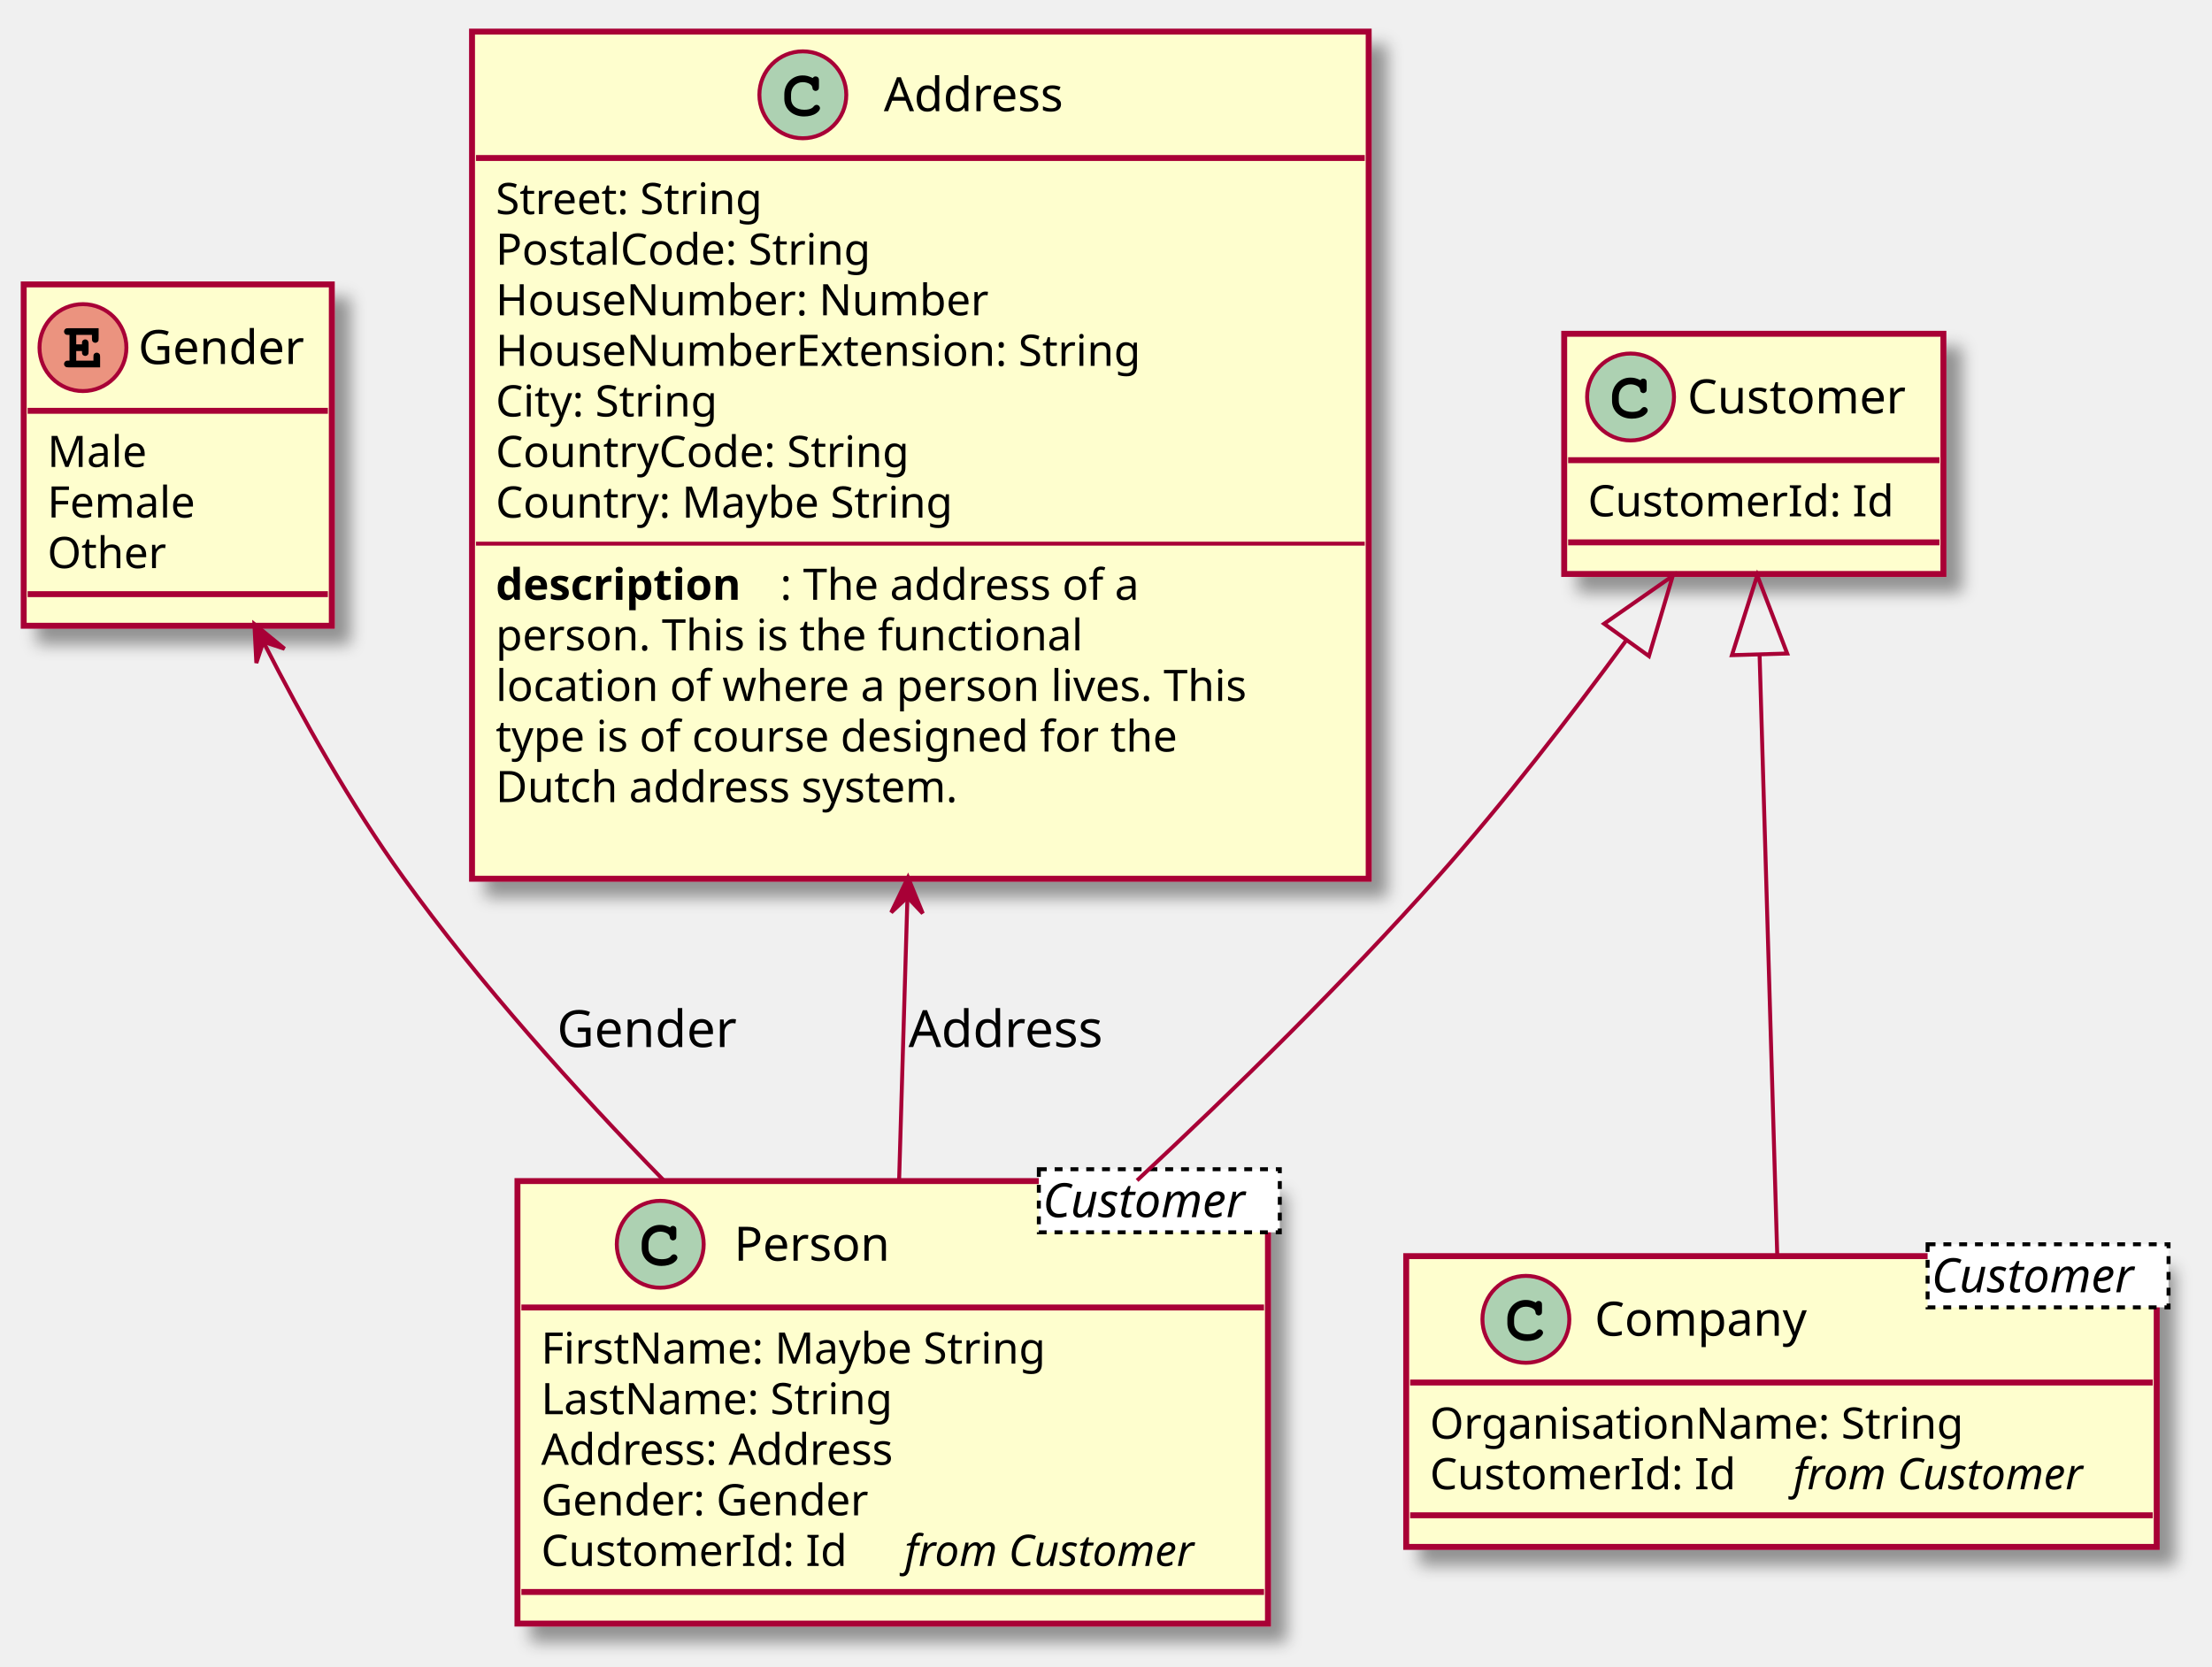
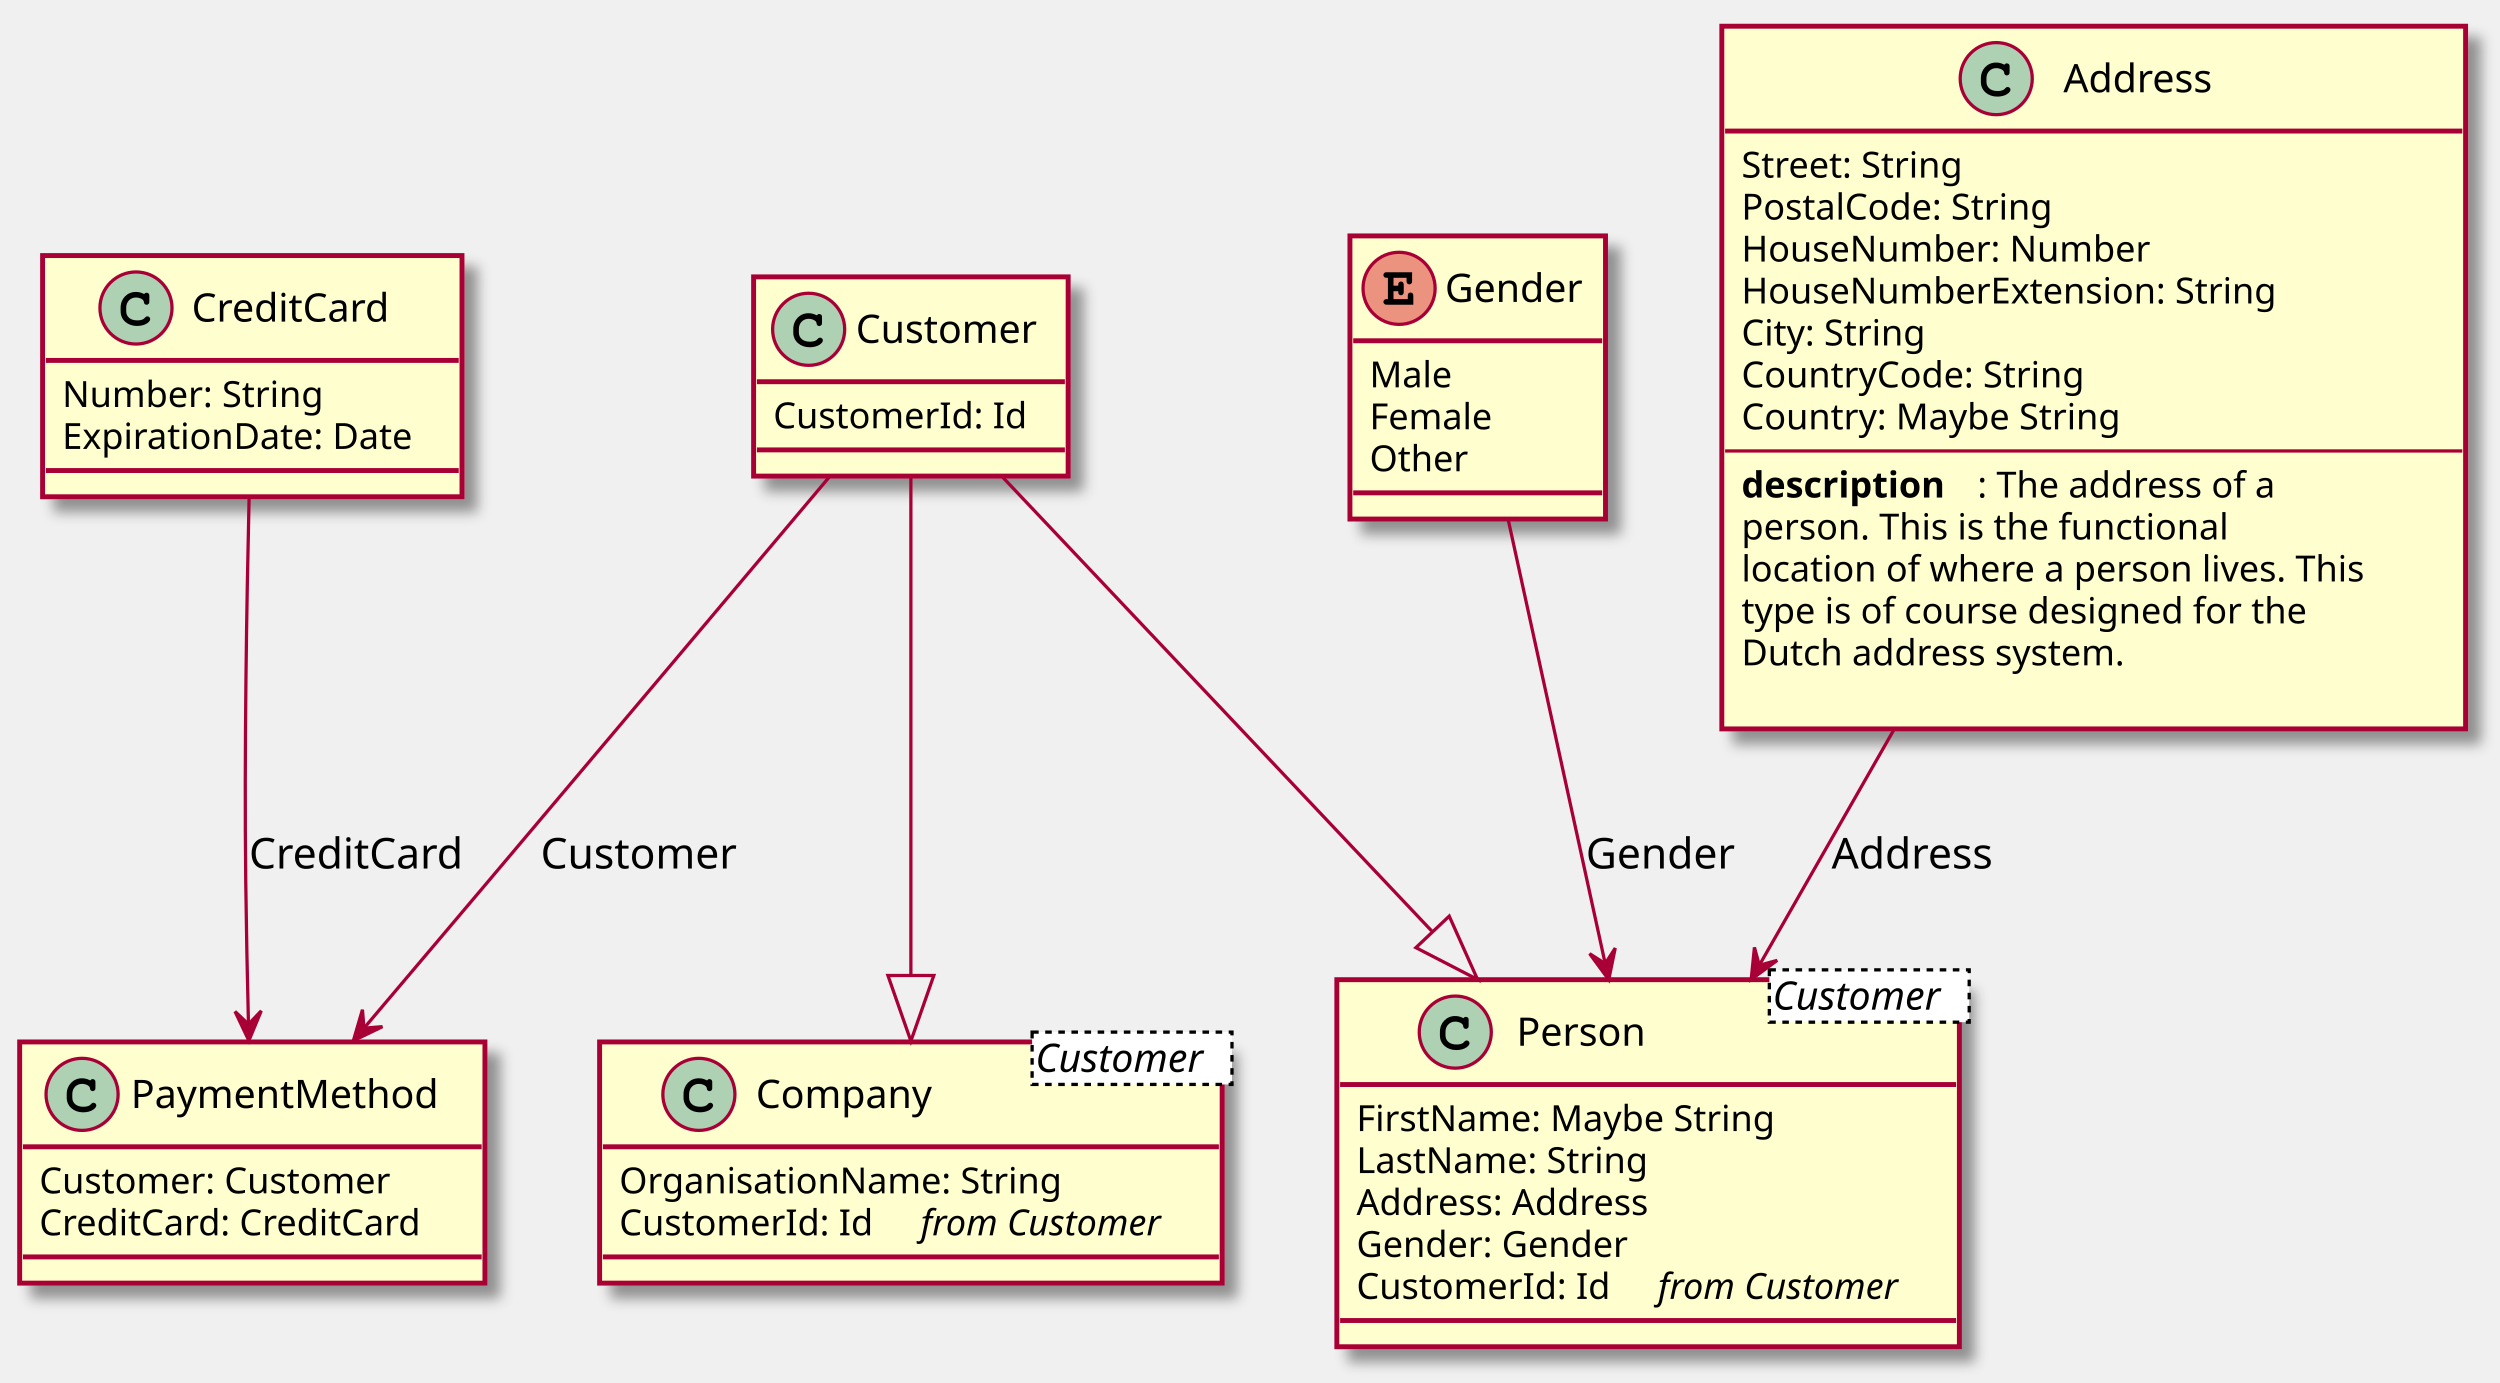
- <svg xmlns="http://www.w3.org/2000/svg" contentScriptType="application/ecmascript" contentStyleType="text/css" height="422px" preserveAspectRatio="none" style="width:560px;height:422px;" version="1.1" viewBox="0 0 560 422" width="560px" zoomAndPan="magnify">
+ <svg xmlns="http://www.w3.org/2000/svg" contentScriptType="application/ecmascript" contentStyleType="text/css" height="422px" preserveAspectRatio="none" style="width:763px;height:422px;" version="1.1" viewBox="0 0 763 422" width="763px" zoomAndPan="magnify">
  <defs>
-     <filter height="300%" id="fxqcy63vr1qjh" width="300%" x="-1" y="-1">
+     <filter height="300%" id="f1074b01felqfe" width="300%" x="-1" y="-1">
      <feGaussianBlur result="blurOut" stdDeviation="2.0" />
      <feColorMatrix in="blurOut" result="blurOut2" type="matrix" values="0 0 0 0 0 0 0 0 0 0 0 0 0 0 0 0 0 0 .4 0" />
      <feOffset dx="4.0" dy="4.0" in="blurOut2" result="blurOut3" />
      <feBlend in="SourceGraphic" in2="blurOut3" mode="normal" />
    </filter>
  </defs>
  <g>
-     <rect fill="#FEFECE" filter="url(#fxqcy63vr1qjh)" height="86.414" id="Gender" style="stroke: #A80036; stroke-width: 1.5;" width="78" x="6" y="72" />
-     <ellipse cx="21" cy="88" fill="#EB937F" rx="11" ry="11" style="stroke: #A80036; stroke-width: 1.0;" />
-     <path d="M19.297,88.875 L19.297,91.297 L23.656,91.297 L23.656,90.422 C23.656,89.938 23.688,89.797 23.797,89.641 C23.969,89.391 24.234,89.281 24.5,89.281 C24.781,89.281 25.062,89.438 25.234,89.688 C25.312,89.844 25.344,89.984 25.344,90.422 L25.344,93 L17.344,93 C16.953,93 16.719,92.953 16.578,92.828 C16.359,92.672 16.219,92.422 16.219,92.156 C16.219,91.859 16.375,91.594 16.625,91.422 C16.781,91.312 16.938,91.297 17.344,91.297 L17.594,91.297 L17.594,84.781 L17.344,84.781 C16.922,84.781 16.734,84.75 16.578,84.641 C16.359,84.469 16.219,84.219 16.219,83.938 C16.219,83.656 16.375,83.359 16.625,83.203 C16.781,83.109 16.906,83.094 17.344,83.094 L24.969,83.094 L24.969,85.641 C24.969,86.109 24.938,86.25 24.828,86.422 C24.656,86.641 24.391,86.781 24.125,86.781 C23.844,86.781 23.562,86.625 23.391,86.375 C23.312,86.219 23.281,86.047 23.281,85.641 L23.281,84.781 L19.297,84.781 L19.297,87.188 L20.75,87.188 L20.75,87.062 C20.75,86.609 20.781,86.453 20.891,86.281 C21.062,86.062 21.328,85.922 21.578,85.922 C22.031,85.922 22.344,86.234 22.406,86.703 C22.422,86.859 22.422,86.906 22.422,87.062 L22.422,88.984 C22.422,89.438 22.391,89.594 22.266,89.75 C22.109,89.969 21.844,90.109 21.594,90.109 C21.297,90.109 21.016,89.953 20.859,89.703 C20.781,89.547 20.75,89.391 20.75,88.984 L20.75,88.875 Z " />
-     <text fill="#000000" font-family="sans-serif" font-size="12" lengthAdjust="spacingAndGlyphs" textLength="46" x="35" y="92.154">Gender</text>
-     <line style="stroke: #A80036; stroke-width: 1.5;" x1="7" x2="83" y1="104" y2="104" />
-     <text fill="#000000" font-family="sans-serif" font-size="11" lengthAdjust="spacingAndGlyphs" textLength="26" x="12" y="118.21">Male</text>
-     <text fill="#000000" font-family="sans-serif" font-size="11" lengthAdjust="spacingAndGlyphs" textLength="41" x="12" y="131.015">Female</text>
-     <text fill="#000000" font-family="sans-serif" font-size="11" lengthAdjust="spacingAndGlyphs" textLength="32" x="12" y="143.82">Other</text>
-     <line style="stroke: #A80036; stroke-width: 1.5;" x1="7" x2="83" y1="150.414" y2="150.414" />
-     <rect fill="#FEFECE" filter="url(#fxqcy63vr1qjh)" height="214.461" id="Address" style="stroke: #A80036; stroke-width: 1.5;" width="227" x="119.5" y="8" />
-     <ellipse cx="203.25" cy="24" fill="#ADD1B2" rx="11" ry="11" style="stroke: #A80036; stroke-width: 1.0;" />
-     <path d="M205.594,19.672 L205.766,19.75 C205.984,19.438 206.188,19.344 206.484,19.344 C206.781,19.344 207.062,19.484 207.219,19.75 C207.312,19.906 207.328,20.031 207.328,20.469 L207.328,21.891 C207.328,22.312 207.297,22.5 207.188,22.656 C207.016,22.875 206.75,23.016 206.484,23.016 C206.266,23.016 206.031,22.906 205.891,22.766 C205.75,22.641 205.719,22.516 205.656,22.109 C205.562,21.703 205.391,21.484 204.906,21.203 C204.438,20.953 203.828,20.797 203.25,20.797 C201.516,20.797 200.266,22.109 200.266,23.891 L200.266,24.984 C200.266,26.688 201.562,27.781 203.609,27.781 C204.375,27.781 205.062,27.656 205.484,27.391 C205.672,27.297 205.672,27.297 206.125,26.812 C206.312,26.625 206.516,26.547 206.734,26.547 C207.203,26.547 207.594,26.938 207.594,27.391 C207.594,27.781 207.266,28.234 206.688,28.641 C205.938,29.188 204.781,29.484 203.562,29.484 C200.672,29.484 198.562,27.594 198.562,25.016 L198.562,23.891 C198.562,21.172 200.562,19.094 203.188,19.094 C204.062,19.094 204.656,19.234 205.594,19.672 Z " />
-     <text fill="#000000" font-family="sans-serif" font-size="12" lengthAdjust="spacingAndGlyphs" textLength="51" x="223.75" y="28.154">Address</text>
-     <line style="stroke: #A80036; stroke-width: 1.5;" x1="120.5" x2="345.5" y1="40" y2="40" />
-     <text fill="#000000" font-family="sans-serif" font-size="11" lengthAdjust="spacingAndGlyphs" textLength="77" x="125.5" y="54.21">Street: String</text>
-     <text fill="#000000" font-family="sans-serif" font-size="11" lengthAdjust="spacingAndGlyphs" textLength="106" x="125.5" y="67.015">PostalCode: String</text>
-     <text fill="#000000" font-family="sans-serif" font-size="11" lengthAdjust="spacingAndGlyphs" textLength="134" x="125.5" y="79.82">HouseNumber: Number</text>
-     <text fill="#000000" font-family="sans-serif" font-size="11" lengthAdjust="spacingAndGlyphs" textLength="178" x="125.5" y="92.624">HouseNumberExtension: String</text>
-     <text fill="#000000" font-family="sans-serif" font-size="11" lengthAdjust="spacingAndGlyphs" textLength="63" x="125.5" y="105.429">City: String</text>
-     <text fill="#000000" font-family="sans-serif" font-size="11" lengthAdjust="spacingAndGlyphs" textLength="115" x="125.5" y="118.234">CountryCode: String</text>
-     <text fill="#000000" font-family="sans-serif" font-size="11" lengthAdjust="spacingAndGlyphs" textLength="126" x="125.5" y="131.039">Country: Maybe String</text>
-     <line style="stroke: #A80036; stroke-width: 1.0;" x1="120.5" x2="345.5" y1="137.633" y2="137.633" />
-     <text fill="#000000" font-family="sans-serif" font-size="11" font-weight="bold" lengthAdjust="spacingAndGlyphs" textLength="72" x="125.5" y="151.843">description</text>
-     <text fill="#000000" font-family="sans-serif" font-size="11" lengthAdjust="spacingAndGlyphs" textLength="106" x="197.5" y="151.843">: The address of a</text>
-     <text fill="#000000" font-family="sans-serif" font-size="11" lengthAdjust="spacingAndGlyphs" textLength="167" x="125.5" y="164.648">person. This is the functional</text>
-     <text fill="#000000" font-family="sans-serif" font-size="11" lengthAdjust="spacingAndGlyphs" textLength="215" x="125.5" y="177.453">location of where a person lives. This</text>
-     <text fill="#000000" font-family="sans-serif" font-size="11" lengthAdjust="spacingAndGlyphs" textLength="194" x="125.5" y="190.257">type is of course designed for the</text>
-     <text fill="#000000" font-family="sans-serif" font-size="11" lengthAdjust="spacingAndGlyphs" textLength="133" x="125.5" y="203.062">Dutch address system.</text>
-     <text fill="#000000" font-family="sans-serif" font-size="11" lengthAdjust="spacingAndGlyphs" textLength="0" x="129.5" y="215.867" />
-     <rect fill="#FEFECE" filter="url(#fxqcy63vr1qjh)" height="112.023" id="Person" style="stroke: #A80036; stroke-width: 1.5;" width="190" x="131" y="299" />
-     <ellipse cx="167.15" cy="315" fill="#ADD1B2" rx="11" ry="11" style="stroke: #A80036; stroke-width: 1.0;" />
-     <path d="M169.494,310.672 L169.666,310.75 C169.884,310.438 170.088,310.344 170.384,310.344 C170.681,310.344 170.963,310.484 171.119,310.75 C171.213,310.906 171.228,311.031 171.228,311.469 L171.228,312.891 C171.228,313.312 171.197,313.5 171.088,313.656 C170.916,313.875 170.65,314.016 170.384,314.016 C170.166,314.016 169.931,313.906 169.791,313.766 C169.65,313.641 169.619,313.516 169.556,313.109 C169.463,312.703 169.291,312.484 168.806,312.203 C168.338,311.953 167.728,311.797 167.15,311.797 C165.416,311.797 164.166,313.109 164.166,314.891 L164.166,315.984 C164.166,317.688 165.463,318.781 167.509,318.781 C168.275,318.781 168.963,318.656 169.384,318.391 C169.572,318.297 169.572,318.297 170.025,317.812 C170.213,317.625 170.416,317.547 170.634,317.547 C171.103,317.547 171.494,317.938 171.494,318.391 C171.494,318.781 171.166,319.234 170.588,319.641 C169.838,320.188 168.681,320.484 167.463,320.484 C164.572,320.484 162.463,318.594 162.463,316.016 L162.463,314.891 C162.463,312.172 164.463,310.094 167.088,310.094 C167.963,310.094 168.556,310.234 169.494,310.672 Z " />
-     <text fill="#000000" font-family="sans-serif" font-size="12" lengthAdjust="spacingAndGlyphs" textLength="44" x="185.85" y="319.154">Person</text>
-     <rect fill="#FFFFFF" height="15.969" style="stroke: #000000; stroke-width: 1.0; stroke-dasharray: 2.0,2.0;" width="61" x="263" y="296" />
-     <text fill="#000000" font-family="sans-serif" font-size="12" font-style="italic" lengthAdjust="spacingAndGlyphs" textLength="59" x="264" y="308.139">Customer</text>
-     <line style="stroke: #A80036; stroke-width: 1.5;" x1="132" x2="320" y1="331" y2="331" />
-     <text fill="#000000" font-family="sans-serif" font-size="11" lengthAdjust="spacingAndGlyphs" textLength="140" x="137" y="345.21">FirstName: Maybe String</text>
-     <text fill="#000000" font-family="sans-serif" font-size="11" lengthAdjust="spacingAndGlyphs" textLength="99" x="137" y="358.015">LastName: String</text>
-     <text fill="#000000" font-family="sans-serif" font-size="11" lengthAdjust="spacingAndGlyphs" textLength="102" x="137" y="370.82">Address: Address</text>
-     <text fill="#000000" font-family="sans-serif" font-size="11" lengthAdjust="spacingAndGlyphs" textLength="92" x="137" y="383.625">Gender: Gender</text>
-     <text fill="#000000" font-family="sans-serif" font-size="11" lengthAdjust="spacingAndGlyphs" textLength="84" x="137" y="396.429">CustomerId: Id</text>
-     <text fill="#000000" font-family="sans-serif" font-size="11" font-style="italic" lengthAdjust="spacingAndGlyphs" textLength="86" x="229" y="396.429">from Customer</text>
-     <line style="stroke: #A80036; stroke-width: 1.5;" x1="132" x2="320" y1="403.023" y2="403.023" />
-     <rect fill="#FEFECE" filter="url(#fxqcy63vr1qjh)" height="60.805" id="Customer" style="stroke: #A80036; stroke-width: 1.5;" width="96" x="396" y="84.5" />
-     <ellipse cx="412.8" cy="100.5" fill="#ADD1B2" rx="11" ry="11" style="stroke: #A80036; stroke-width: 1.0;" />
-     <path d="M415.144,96.172 L415.316,96.25 C415.534,95.938 415.738,95.844 416.034,95.844 C416.331,95.844 416.613,95.984 416.769,96.25 C416.863,96.406 416.878,96.531 416.878,96.969 L416.878,98.391 C416.878,98.812 416.847,99 416.738,99.156 C416.566,99.375 416.3,99.516 416.034,99.516 C415.816,99.516 415.581,99.406 415.441,99.266 C415.3,99.141 415.269,99.016 415.206,98.609 C415.113,98.203 414.941,97.984 414.456,97.703 C413.988,97.453 413.378,97.297 412.8,97.297 C411.066,97.297 409.816,98.609 409.816,100.391 L409.816,101.484 C409.816,103.188 411.113,104.281 413.159,104.281 C413.925,104.281 414.613,104.156 415.034,103.891 C415.222,103.797 415.222,103.797 415.675,103.312 C415.863,103.125 416.066,103.047 416.284,103.047 C416.753,103.047 417.144,103.438 417.144,103.891 C417.144,104.281 416.816,104.734 416.238,105.141 C415.488,105.688 414.331,105.984 413.113,105.984 C410.222,105.984 408.113,104.094 408.113,101.516 L408.113,100.391 C408.113,97.672 410.113,95.594 412.738,95.594 C413.613,95.594 414.206,95.734 415.144,96.172 Z " />
-     <text fill="#000000" font-family="sans-serif" font-size="12" lengthAdjust="spacingAndGlyphs" textLength="60" x="427.2" y="104.654">Customer</text>
-     <line style="stroke: #A80036; stroke-width: 1.5;" x1="397" x2="491" y1="116.5" y2="116.5" />
-     <text fill="#000000" font-family="sans-serif" font-size="11" lengthAdjust="spacingAndGlyphs" textLength="84" x="402" y="130.71">CustomerId: Id</text>
-     <line style="stroke: #A80036; stroke-width: 1.5;" x1="397" x2="491" y1="137.305" y2="137.305" />
-     <rect fill="#FEFECE" filter="url(#fxqcy63vr1qjh)" height="73.609" id="Company" style="stroke: #A80036; stroke-width: 1.5;" width="190" x="356" y="318" />
-     <ellipse cx="386.3" cy="334" fill="#ADD1B2" rx="11" ry="11" style="stroke: #A80036; stroke-width: 1.0;" />
-     <path d="M388.644,329.672 L388.816,329.75 C389.034,329.438 389.238,329.344 389.534,329.344 C389.831,329.344 390.113,329.484 390.269,329.75 C390.363,329.906 390.378,330.031 390.378,330.469 L390.378,331.891 C390.378,332.312 390.347,332.5 390.238,332.656 C390.066,332.875 389.8,333.016 389.534,333.016 C389.316,333.016 389.081,332.906 388.941,332.766 C388.8,332.641 388.769,332.516 388.706,332.109 C388.613,331.703 388.441,331.484 387.956,331.203 C387.488,330.953 386.878,330.797 386.3,330.797 C384.566,330.797 383.316,332.109 383.316,333.891 L383.316,334.984 C383.316,336.688 384.613,337.781 386.659,337.781 C387.425,337.781 388.113,337.656 388.534,337.391 C388.722,337.297 388.722,337.297 389.175,336.812 C389.363,336.625 389.566,336.547 389.784,336.547 C390.253,336.547 390.644,336.938 390.644,337.391 C390.644,337.781 390.316,338.234 389.738,338.641 C388.988,339.188 387.831,339.484 386.613,339.484 C383.722,339.484 381.613,337.594 381.613,335.016 L381.613,333.891 C381.613,331.172 383.613,329.094 386.238,329.094 C387.113,329.094 387.706,329.234 388.644,329.672 Z " />
-     <text fill="#000000" font-family="sans-serif" font-size="12" lengthAdjust="spacingAndGlyphs" textLength="57" x="403.7" y="338.154">Company</text>
-     <rect fill="#FFFFFF" height="15.969" style="stroke: #000000; stroke-width: 1.0; stroke-dasharray: 2.0,2.0;" width="61" x="488" y="315" />
-     <text fill="#000000" font-family="sans-serif" font-size="12" font-style="italic" lengthAdjust="spacingAndGlyphs" textLength="59" x="489" y="327.139">Customer</text>
-     <line style="stroke: #A80036; stroke-width: 1.5;" x1="357" x2="545" y1="350" y2="350" />
-     <text fill="#000000" font-family="sans-serif" font-size="11" lengthAdjust="spacingAndGlyphs" textLength="148" x="362" y="364.21">OrganisationName: String</text>
-     <text fill="#000000" font-family="sans-serif" font-size="11" lengthAdjust="spacingAndGlyphs" textLength="84" x="362" y="377.015">CustomerId: Id</text>
-     <text fill="#000000" font-family="sans-serif" font-size="11" font-style="italic" lengthAdjust="spacingAndGlyphs" textLength="86" x="454" y="377.015">from Customer</text>
-     <line style="stroke: #A80036; stroke-width: 1.5;" x1="357" x2="545" y1="383.609" y2="383.609" />
-     <path d="M229.723,227.418 C228.992,252.268 228.248,277.561 227.619,298.939 " fill="none" id="Address-Person" style="stroke: #A80036; stroke-width: 1.0;" />
-     <polygon fill="#A80036" points="229.879,222.123,225.616,231.001,229.732,227.121,233.612,231.237,229.879,222.123" style="stroke: #A80036; stroke-width: 1.0;" />
-     <text fill="#000000" font-family="sans-serif" font-size="13" lengthAdjust="spacingAndGlyphs" textLength="52" x="230" y="265.067">Address</text>
-     <path d="M66.823,162.786 C76.542,181.827 88.78,203.629 102,222 C121.375,248.925 145.841,276.076 167.91,298.694 " fill="none" id="Gender-Person" style="stroke: #A80036; stroke-width: 1.0;" />
-     <polygon fill="#A80036" points="64.407,158.008,64.897,167.845,66.663,162.47,72.037,164.235,64.407,158.008" style="stroke: #A80036; stroke-width: 1.0;" />
-     <text fill="#000000" font-family="sans-serif" font-size="13" lengthAdjust="spacingAndGlyphs" textLength="47" x="141" y="265.067">Gender</text>
-     <path d="M411.574,162.289 C397.599,181.334 380.661,203.273 364,222 C340.421,248.504 312.444,275.913 287.865,298.839 " fill="none" id="Customer-Person" style="stroke: #A80036; stroke-width: 1.0;" />
-     <polygon fill="none" points="406.102,157.909,423.482,145.788,417.455,166.102,406.102,157.909" style="stroke: #A80036; stroke-width: 1.0;" />
-     <path d="M445.464,165.79 C446.799,211.176 448.74,277.15 449.933,317.726 " fill="none" id="Customer-Company" style="stroke: #A80036; stroke-width: 1.0;" />
-     <polygon fill="none" points="438.464,165.859,444.872,145.662,452.457,165.447,438.464,165.859" style="stroke: #A80036; stroke-width: 1.0;" />
+     <rect fill="#FEFECE" filter="url(#f1074b01felqfe)" height="73.609" id="CreditCard" style="stroke: #A80036; stroke-width: 1.5;" width="128" x="13" y="78" />
+     <ellipse cx="41.5" cy="94" fill="#ADD1B2" rx="11" ry="11" style="stroke: #A80036; stroke-width: 1.0;" />
+     <path d="M43.844,89.672 L44.016,89.75 C44.234,89.438 44.438,89.344 44.734,89.344 C45.031,89.344 45.312,89.484 45.469,89.75 C45.562,89.906 45.578,90.031 45.578,90.469 L45.578,91.891 C45.578,92.312 45.547,92.5 45.438,92.656 C45.266,92.875 45,93.016 44.734,93.016 C44.516,93.016 44.281,92.906 44.141,92.766 C44,92.641 43.969,92.516 43.906,92.109 C43.812,91.703 43.641,91.484 43.156,91.203 C42.688,90.953 42.078,90.797 41.5,90.797 C39.766,90.797 38.516,92.109 38.516,93.891 L38.516,94.984 C38.516,96.688 39.812,97.781 41.859,97.781 C42.625,97.781 43.312,97.656 43.734,97.391 C43.922,97.297 43.922,97.297 44.375,96.812 C44.562,96.625 44.766,96.547 44.984,96.547 C45.453,96.547 45.844,96.938 45.844,97.391 C45.844,97.781 45.516,98.234 44.938,98.641 C44.188,99.188 43.031,99.484 41.812,99.484 C38.922,99.484 36.812,97.594 36.812,95.016 L36.812,93.891 C36.812,91.172 38.812,89.094 41.438,89.094 C42.312,89.094 42.906,89.234 43.844,89.672 Z " />
+     <text fill="#000000" font-family="sans-serif" font-size="12" lengthAdjust="spacingAndGlyphs" textLength="66" x="58.5" y="98.154">CreditCard</text>
+     <line style="stroke: #A80036; stroke-width: 1.5;" x1="14" x2="140" y1="110" y2="110" />
+     <text fill="#000000" font-family="sans-serif" font-size="11" lengthAdjust="spacingAndGlyphs" textLength="87" x="19" y="124.21">Number: String</text>
+     <text fill="#000000" font-family="sans-serif" font-size="11" lengthAdjust="spacingAndGlyphs" textLength="116" x="19" y="137.015">ExpirationDate: Date</text>
+     <line style="stroke: #A80036; stroke-width: 1.5;" x1="14" x2="140" y1="143.609" y2="143.609" />
+     <rect fill="#FEFECE" filter="url(#f1074b01felqfe)" height="86.414" id="Gender" style="stroke: #A80036; stroke-width: 1.5;" width="78" x="412" y="72" />
+     <ellipse cx="427" cy="88" fill="#EB937F" rx="11" ry="11" style="stroke: #A80036; stroke-width: 1.0;" />
+     <path d="M425.297,88.875 L425.297,91.297 L429.656,91.297 L429.656,90.422 C429.656,89.938 429.688,89.797 429.797,89.641 C429.969,89.391 430.234,89.281 430.5,89.281 C430.781,89.281 431.062,89.438 431.234,89.688 C431.312,89.844 431.344,89.984 431.344,90.422 L431.344,93 L423.344,93 C422.953,93 422.719,92.953 422.578,92.828 C422.359,92.672 422.219,92.422 422.219,92.156 C422.219,91.859 422.375,91.594 422.625,91.422 C422.781,91.312 422.938,91.297 423.344,91.297 L423.594,91.297 L423.594,84.781 L423.344,84.781 C422.922,84.781 422.734,84.75 422.578,84.641 C422.359,84.469 422.219,84.219 422.219,83.938 C422.219,83.656 422.375,83.359 422.625,83.203 C422.781,83.109 422.906,83.094 423.344,83.094 L430.969,83.094 L430.969,85.641 C430.969,86.109 430.938,86.25 430.828,86.422 C430.656,86.641 430.391,86.781 430.125,86.781 C429.844,86.781 429.562,86.625 429.391,86.375 C429.312,86.219 429.281,86.047 429.281,85.641 L429.281,84.781 L425.297,84.781 L425.297,87.188 L426.75,87.188 L426.75,87.062 C426.75,86.609 426.781,86.453 426.891,86.281 C427.062,86.062 427.328,85.922 427.578,85.922 C428.031,85.922 428.344,86.234 428.406,86.703 C428.422,86.859 428.422,86.906 428.422,87.062 L428.422,88.984 C428.422,89.438 428.391,89.594 428.266,89.75 C428.109,89.969 427.844,90.109 427.594,90.109 C427.297,90.109 427.016,89.953 426.859,89.703 C426.781,89.547 426.75,89.391 426.75,88.984 L426.75,88.875 Z " />
+     <text fill="#000000" font-family="sans-serif" font-size="12" lengthAdjust="spacingAndGlyphs" textLength="46" x="441" y="92.154">Gender</text>
+     <line style="stroke: #A80036; stroke-width: 1.5;" x1="413" x2="489" y1="104" y2="104" />
+     <text fill="#000000" font-family="sans-serif" font-size="11" lengthAdjust="spacingAndGlyphs" textLength="26" x="418" y="118.21">Male</text>
+     <text fill="#000000" font-family="sans-serif" font-size="11" lengthAdjust="spacingAndGlyphs" textLength="41" x="418" y="131.015">Female</text>
+     <text fill="#000000" font-family="sans-serif" font-size="11" lengthAdjust="spacingAndGlyphs" textLength="32" x="418" y="143.82">Other</text>
+     <line style="stroke: #A80036; stroke-width: 1.5;" x1="413" x2="489" y1="150.414" y2="150.414" />
+     <rect fill="#FEFECE" filter="url(#f1074b01felqfe)" height="214.461" id="Address" style="stroke: #A80036; stroke-width: 1.5;" width="227" x="525.5" y="8" />
+     <ellipse cx="609.25" cy="24" fill="#ADD1B2" rx="11" ry="11" style="stroke: #A80036; stroke-width: 1.0;" />
+     <path d="M611.594,19.672 L611.766,19.75 C611.984,19.438 612.188,19.344 612.484,19.344 C612.781,19.344 613.062,19.484 613.219,19.75 C613.312,19.906 613.328,20.031 613.328,20.469 L613.328,21.891 C613.328,22.312 613.297,22.5 613.188,22.656 C613.016,22.875 612.75,23.016 612.484,23.016 C612.266,23.016 612.031,22.906 611.891,22.766 C611.75,22.641 611.719,22.516 611.656,22.109 C611.562,21.703 611.391,21.484 610.906,21.203 C610.438,20.953 609.828,20.797 609.25,20.797 C607.516,20.797 606.266,22.109 606.266,23.891 L606.266,24.984 C606.266,26.688 607.562,27.781 609.609,27.781 C610.375,27.781 611.062,27.656 611.484,27.391 C611.672,27.297 611.672,27.297 612.125,26.812 C612.312,26.625 612.516,26.547 612.734,26.547 C613.203,26.547 613.594,26.938 613.594,27.391 C613.594,27.781 613.266,28.234 612.688,28.641 C611.938,29.188 610.781,29.484 609.562,29.484 C606.672,29.484 604.562,27.594 604.562,25.016 L604.562,23.891 C604.562,21.172 606.562,19.094 609.188,19.094 C610.062,19.094 610.656,19.234 611.594,19.672 Z " />
+     <text fill="#000000" font-family="sans-serif" font-size="12" lengthAdjust="spacingAndGlyphs" textLength="51" x="629.75" y="28.154">Address</text>
+     <line style="stroke: #A80036; stroke-width: 1.5;" x1="526.5" x2="751.5" y1="40" y2="40" />
+     <text fill="#000000" font-family="sans-serif" font-size="11" lengthAdjust="spacingAndGlyphs" textLength="77" x="531.5" y="54.21">Street: String</text>
+     <text fill="#000000" font-family="sans-serif" font-size="11" lengthAdjust="spacingAndGlyphs" textLength="106" x="531.5" y="67.015">PostalCode: String</text>
+     <text fill="#000000" font-family="sans-serif" font-size="11" lengthAdjust="spacingAndGlyphs" textLength="134" x="531.5" y="79.82">HouseNumber: Number</text>
+     <text fill="#000000" font-family="sans-serif" font-size="11" lengthAdjust="spacingAndGlyphs" textLength="178" x="531.5" y="92.624">HouseNumberExtension: String</text>
+     <text fill="#000000" font-family="sans-serif" font-size="11" lengthAdjust="spacingAndGlyphs" textLength="63" x="531.5" y="105.429">City: String</text>
+     <text fill="#000000" font-family="sans-serif" font-size="11" lengthAdjust="spacingAndGlyphs" textLength="115" x="531.5" y="118.234">CountryCode: String</text>
+     <text fill="#000000" font-family="sans-serif" font-size="11" lengthAdjust="spacingAndGlyphs" textLength="126" x="531.5" y="131.039">Country: Maybe String</text>
+     <line style="stroke: #A80036; stroke-width: 1.0;" x1="526.5" x2="751.5" y1="137.633" y2="137.633" />
+     <text fill="#000000" font-family="sans-serif" font-size="11" font-weight="bold" lengthAdjust="spacingAndGlyphs" textLength="72" x="531.5" y="151.843">description</text>
+     <text fill="#000000" font-family="sans-serif" font-size="11" lengthAdjust="spacingAndGlyphs" textLength="106" x="603.5" y="151.843">: The address of a</text>
+     <text fill="#000000" font-family="sans-serif" font-size="11" lengthAdjust="spacingAndGlyphs" textLength="167" x="531.5" y="164.648">person. This is the functional</text>
+     <text fill="#000000" font-family="sans-serif" font-size="11" lengthAdjust="spacingAndGlyphs" textLength="215" x="531.5" y="177.453">location of where a person lives. This</text>
+     <text fill="#000000" font-family="sans-serif" font-size="11" lengthAdjust="spacingAndGlyphs" textLength="194" x="531.5" y="190.257">type is of course designed for the</text>
+     <text fill="#000000" font-family="sans-serif" font-size="11" lengthAdjust="spacingAndGlyphs" textLength="133" x="531.5" y="203.062">Dutch address system.</text>
+     <text fill="#000000" font-family="sans-serif" font-size="11" lengthAdjust="spacingAndGlyphs" textLength="0" x="535.5" y="215.867" />
+     <rect fill="#FEFECE" filter="url(#f1074b01felqfe)" height="112.023" id="Person" style="stroke: #A80036; stroke-width: 1.5;" width="190" x="408" y="299" />
+     <ellipse cx="444.15" cy="315" fill="#ADD1B2" rx="11" ry="11" style="stroke: #A80036; stroke-width: 1.0;" />
+     <path d="M446.494,310.672 L446.666,310.75 C446.884,310.438 447.087,310.344 447.384,310.344 C447.681,310.344 447.962,310.484 448.119,310.75 C448.212,310.906 448.228,311.031 448.228,311.469 L448.228,312.891 C448.228,313.312 448.197,313.5 448.087,313.656 C447.916,313.875 447.65,314.016 447.384,314.016 C447.166,314.016 446.931,313.906 446.791,313.766 C446.65,313.641 446.619,313.516 446.556,313.109 C446.462,312.703 446.291,312.484 445.806,312.203 C445.337,311.953 444.728,311.797 444.15,311.797 C442.416,311.797 441.166,313.109 441.166,314.891 L441.166,315.984 C441.166,317.688 442.462,318.781 444.509,318.781 C445.275,318.781 445.962,318.656 446.384,318.391 C446.572,318.297 446.572,318.297 447.025,317.812 C447.212,317.625 447.416,317.547 447.634,317.547 C448.103,317.547 448.494,317.938 448.494,318.391 C448.494,318.781 448.166,319.234 447.587,319.641 C446.837,320.188 445.681,320.484 444.462,320.484 C441.572,320.484 439.462,318.594 439.462,316.016 L439.462,314.891 C439.462,312.172 441.462,310.094 444.087,310.094 C444.962,310.094 445.556,310.234 446.494,310.672 Z " />
+     <text fill="#000000" font-family="sans-serif" font-size="12" lengthAdjust="spacingAndGlyphs" textLength="44" x="462.85" y="319.154">Person</text>
+     <rect fill="#FFFFFF" height="15.969" style="stroke: #000000; stroke-width: 1.0; stroke-dasharray: 2.0,2.0;" width="61" x="540" y="296" />
+     <text fill="#000000" font-family="sans-serif" font-size="12" font-style="italic" lengthAdjust="spacingAndGlyphs" textLength="59" x="541" y="308.139">Customer</text>
+     <line style="stroke: #A80036; stroke-width: 1.5;" x1="409" x2="597" y1="331" y2="331" />
+     <text fill="#000000" font-family="sans-serif" font-size="11" lengthAdjust="spacingAndGlyphs" textLength="140" x="414" y="345.21">FirstName: Maybe String</text>
+     <text fill="#000000" font-family="sans-serif" font-size="11" lengthAdjust="spacingAndGlyphs" textLength="99" x="414" y="358.015">LastName: String</text>
+     <text fill="#000000" font-family="sans-serif" font-size="11" lengthAdjust="spacingAndGlyphs" textLength="102" x="414" y="370.82">Address: Address</text>
+     <text fill="#000000" font-family="sans-serif" font-size="11" lengthAdjust="spacingAndGlyphs" textLength="92" x="414" y="383.625">Gender: Gender</text>
+     <text fill="#000000" font-family="sans-serif" font-size="11" lengthAdjust="spacingAndGlyphs" textLength="84" x="414" y="396.429">CustomerId: Id</text>
+     <text fill="#000000" font-family="sans-serif" font-size="11" font-style="italic" lengthAdjust="spacingAndGlyphs" textLength="86" x="506" y="396.429">from Customer</text>
+     <line style="stroke: #A80036; stroke-width: 1.5;" x1="409" x2="597" y1="403.023" y2="403.023" />
+     <rect fill="#FEFECE" filter="url(#f1074b01felqfe)" height="60.805" id="Customer" style="stroke: #A80036; stroke-width: 1.5;" width="96" x="230" y="84.5" />
+     <ellipse cx="246.8" cy="100.5" fill="#ADD1B2" rx="11" ry="11" style="stroke: #A80036; stroke-width: 1.0;" />
+     <path d="M249.144,96.172 L249.316,96.25 C249.534,95.938 249.738,95.844 250.034,95.844 C250.331,95.844 250.613,95.984 250.769,96.25 C250.863,96.406 250.878,96.531 250.878,96.969 L250.878,98.391 C250.878,98.812 250.847,99 250.738,99.156 C250.566,99.375 250.3,99.516 250.034,99.516 C249.816,99.516 249.581,99.406 249.441,99.266 C249.3,99.141 249.269,99.016 249.206,98.609 C249.113,98.203 248.941,97.984 248.456,97.703 C247.988,97.453 247.378,97.297 246.8,97.297 C245.066,97.297 243.816,98.609 243.816,100.391 L243.816,101.484 C243.816,103.188 245.113,104.281 247.159,104.281 C247.925,104.281 248.613,104.156 249.034,103.891 C249.222,103.797 249.222,103.797 249.675,103.312 C249.863,103.125 250.066,103.047 250.284,103.047 C250.753,103.047 251.144,103.438 251.144,103.891 C251.144,104.281 250.816,104.734 250.238,105.141 C249.488,105.688 248.331,105.984 247.113,105.984 C244.222,105.984 242.113,104.094 242.113,101.516 L242.113,100.391 C242.113,97.672 244.113,95.594 246.738,95.594 C247.613,95.594 248.206,95.734 249.144,96.172 Z " />
+     <text fill="#000000" font-family="sans-serif" font-size="12" lengthAdjust="spacingAndGlyphs" textLength="60" x="261.2" y="104.654">Customer</text>
+     <line style="stroke: #A80036; stroke-width: 1.5;" x1="231" x2="325" y1="116.5" y2="116.5" />
+     <text fill="#000000" font-family="sans-serif" font-size="11" lengthAdjust="spacingAndGlyphs" textLength="84" x="236" y="130.71">CustomerId: Id</text>
+     <line style="stroke: #A80036; stroke-width: 1.5;" x1="231" x2="325" y1="137.305" y2="137.305" />
+     <rect fill="#FEFECE" filter="url(#f1074b01felqfe)" height="73.609" id="PaymentMethod" style="stroke: #A80036; stroke-width: 1.5;" width="142" x="6" y="318" />
+     <ellipse cx="25.05" cy="334" fill="#ADD1B2" rx="11" ry="11" style="stroke: #A80036; stroke-width: 1.0;" />
+     <path d="M27.394,329.672 L27.566,329.75 C27.784,329.438 27.988,329.344 28.284,329.344 C28.581,329.344 28.863,329.484 29.019,329.75 C29.113,329.906 29.128,330.031 29.128,330.469 L29.128,331.891 C29.128,332.312 29.097,332.5 28.988,332.656 C28.816,332.875 28.55,333.016 28.284,333.016 C28.066,333.016 27.831,332.906 27.691,332.766 C27.55,332.641 27.519,332.516 27.456,332.109 C27.363,331.703 27.191,331.484 26.706,331.203 C26.238,330.953 25.628,330.797 25.05,330.797 C23.316,330.797 22.066,332.109 22.066,333.891 L22.066,334.984 C22.066,336.688 23.363,337.781 25.409,337.781 C26.175,337.781 26.863,337.656 27.284,337.391 C27.472,337.297 27.472,337.297 27.925,336.812 C28.113,336.625 28.316,336.547 28.534,336.547 C29.003,336.547 29.394,336.938 29.394,337.391 C29.394,337.781 29.066,338.234 28.488,338.641 C27.738,339.188 26.581,339.484 25.363,339.484 C22.472,339.484 20.363,337.594 20.363,335.016 L20.363,333.891 C20.363,331.172 22.363,329.094 24.988,329.094 C25.863,329.094 26.456,329.234 27.394,329.672 Z " />
+     <text fill="#000000" font-family="sans-serif" font-size="12" lengthAdjust="spacingAndGlyphs" textLength="101" x="39.95" y="338.154">PaymentMethod</text>
+     <line style="stroke: #A80036; stroke-width: 1.5;" x1="7" x2="147" y1="350" y2="350" />
+     <text fill="#000000" font-family="sans-serif" font-size="11" lengthAdjust="spacingAndGlyphs" textLength="120" x="12" y="364.21">Customer: Customer</text>
+     <text fill="#000000" font-family="sans-serif" font-size="11" lengthAdjust="spacingAndGlyphs" textLength="130" x="12" y="377.015">CreditCard: CreditCard</text>
+     <line style="stroke: #A80036; stroke-width: 1.5;" x1="7" x2="147" y1="383.609" y2="383.609" />
+     <rect fill="#FEFECE" filter="url(#f1074b01felqfe)" height="73.609" id="Company" style="stroke: #A80036; stroke-width: 1.5;" width="190" x="183" y="318" />
+     <ellipse cx="213.3" cy="334" fill="#ADD1B2" rx="11" ry="11" style="stroke: #A80036; stroke-width: 1.0;" />
+     <path d="M215.644,329.672 L215.816,329.75 C216.034,329.438 216.238,329.344 216.534,329.344 C216.831,329.344 217.113,329.484 217.269,329.75 C217.363,329.906 217.378,330.031 217.378,330.469 L217.378,331.891 C217.378,332.312 217.347,332.5 217.238,332.656 C217.066,332.875 216.8,333.016 216.534,333.016 C216.316,333.016 216.081,332.906 215.941,332.766 C215.8,332.641 215.769,332.516 215.706,332.109 C215.613,331.703 215.441,331.484 214.956,331.203 C214.488,330.953 213.878,330.797 213.3,330.797 C211.566,330.797 210.316,332.109 210.316,333.891 L210.316,334.984 C210.316,336.688 211.613,337.781 213.659,337.781 C214.425,337.781 215.113,337.656 215.534,337.391 C215.722,337.297 215.722,337.297 216.175,336.812 C216.363,336.625 216.566,336.547 216.784,336.547 C217.253,336.547 217.644,336.938 217.644,337.391 C217.644,337.781 217.316,338.234 216.738,338.641 C215.988,339.188 214.831,339.484 213.613,339.484 C210.722,339.484 208.613,337.594 208.613,335.016 L208.613,333.891 C208.613,331.172 210.613,329.094 213.238,329.094 C214.113,329.094 214.706,329.234 215.644,329.672 Z " />
+     <text fill="#000000" font-family="sans-serif" font-size="12" lengthAdjust="spacingAndGlyphs" textLength="57" x="230.7" y="338.154">Company</text>
+     <rect fill="#FFFFFF" height="15.969" style="stroke: #000000; stroke-width: 1.0; stroke-dasharray: 2.0,2.0;" width="61" x="315" y="315" />
+     <text fill="#000000" font-family="sans-serif" font-size="12" font-style="italic" lengthAdjust="spacingAndGlyphs" textLength="59" x="316" y="327.139">Customer</text>
+     <line style="stroke: #A80036; stroke-width: 1.5;" x1="184" x2="372" y1="350" y2="350" />
+     <text fill="#000000" font-family="sans-serif" font-size="11" lengthAdjust="spacingAndGlyphs" textLength="148" x="189" y="364.21">OrganisationName: String</text>
+     <text fill="#000000" font-family="sans-serif" font-size="11" lengthAdjust="spacingAndGlyphs" textLength="84" x="189" y="377.015">CustomerId: Id</text>
+     <text fill="#000000" font-family="sans-serif" font-size="11" font-style="italic" lengthAdjust="spacingAndGlyphs" textLength="86" x="281" y="377.015">from Customer</text>
+     <line style="stroke: #A80036; stroke-width: 1.5;" x1="184" x2="372" y1="383.609" y2="383.609" />
+     <path d="M578.358,222.123 C564.147,246.992 549.503,272.62 536.946,294.594 " fill="none" id="Address-Person" style="stroke: #A80036; stroke-width: 1.0;" />
+     <polygon fill="#A80036" points="534.463,298.939,542.4,293.108,536.943,294.597,535.454,289.14,534.463,298.939" style="stroke: #A80036; stroke-width: 1.0;" />
+     <text fill="#000000" font-family="sans-serif" font-size="13" lengthAdjust="spacingAndGlyphs" textLength="52" x="559" y="265.067">Address</text>
+     <path d="M460.177,158.002 C468.414,195.703 480.599,251.473 489.868,293.894 " fill="none" id="Gender-Person" style="stroke: #A80036; stroke-width: 1.0;" />
+     <polygon fill="#A80036" points="490.983,298.999,492.97,289.353,489.916,294.114,485.154,291.06,490.983,298.999" style="stroke: #A80036; stroke-width: 1.0;" />
+     <text fill="#000000" font-family="sans-serif" font-size="13" lengthAdjust="spacingAndGlyphs" textLength="47" x="484" y="265.067">Gender</text>
+     <path d="M306.041,145.662 C338.605,180.106 393.415,238.084 436.96,284.145 " fill="none" id="Customer-Person" style="stroke: #A80036; stroke-width: 1.0;" />
+     <polygon fill="none" points="442.3,279.604,450.953,298.946,432.127,289.221,442.3,279.604" style="stroke: #A80036; stroke-width: 1.0;" />
+     <path d="M253.049,145.634 C227.079,176.468 185.218,226.143 149,269 C136.677,283.582 123.151,299.557 111.183,313.683 " fill="none" id="Customer-PaymentMethod" style="stroke: #A80036; stroke-width: 1.0;" />
+     <polygon fill="#A80036" points="107.851,317.616,116.721,313.336,111.084,313.801,110.618,308.164,107.851,317.616" style="stroke: #A80036; stroke-width: 1.0;" />
+     <text fill="#000000" font-family="sans-serif" font-size="13" lengthAdjust="spacingAndGlyphs" textLength="63" x="165" y="265.067">Customer</text>
+     <path d="M76.021,152.168 C75.304,183.171 74.53,229.023 75,269 C75.167,283.197 75.491,298.726 75.83,312.581 " fill="none" id="CreditCard-PaymentMethod" style="stroke: #A80036; stroke-width: 1.0;" />
+     <polygon fill="#A80036" points="75.956,317.604,79.73,308.507,75.831,312.605,71.732,308.706,75.956,317.604" style="stroke: #A80036; stroke-width: 1.0;" />
+     <text fill="#000000" font-family="sans-serif" font-size="13" lengthAdjust="spacingAndGlyphs" textLength="68" x="76" y="265.067">CreditCard</text>
+     <path d="M278,145.662 C278,183.568 278,249.975 278,297.634 " fill="none" id="Customer-Company" style="stroke: #A80036; stroke-width: 1.0;" />
+     <polygon fill="none" points="285,297.726,278,317.726,271,297.725,285,297.726" style="stroke: #A80036; stroke-width: 1.0;" />
  </g>
</svg>
